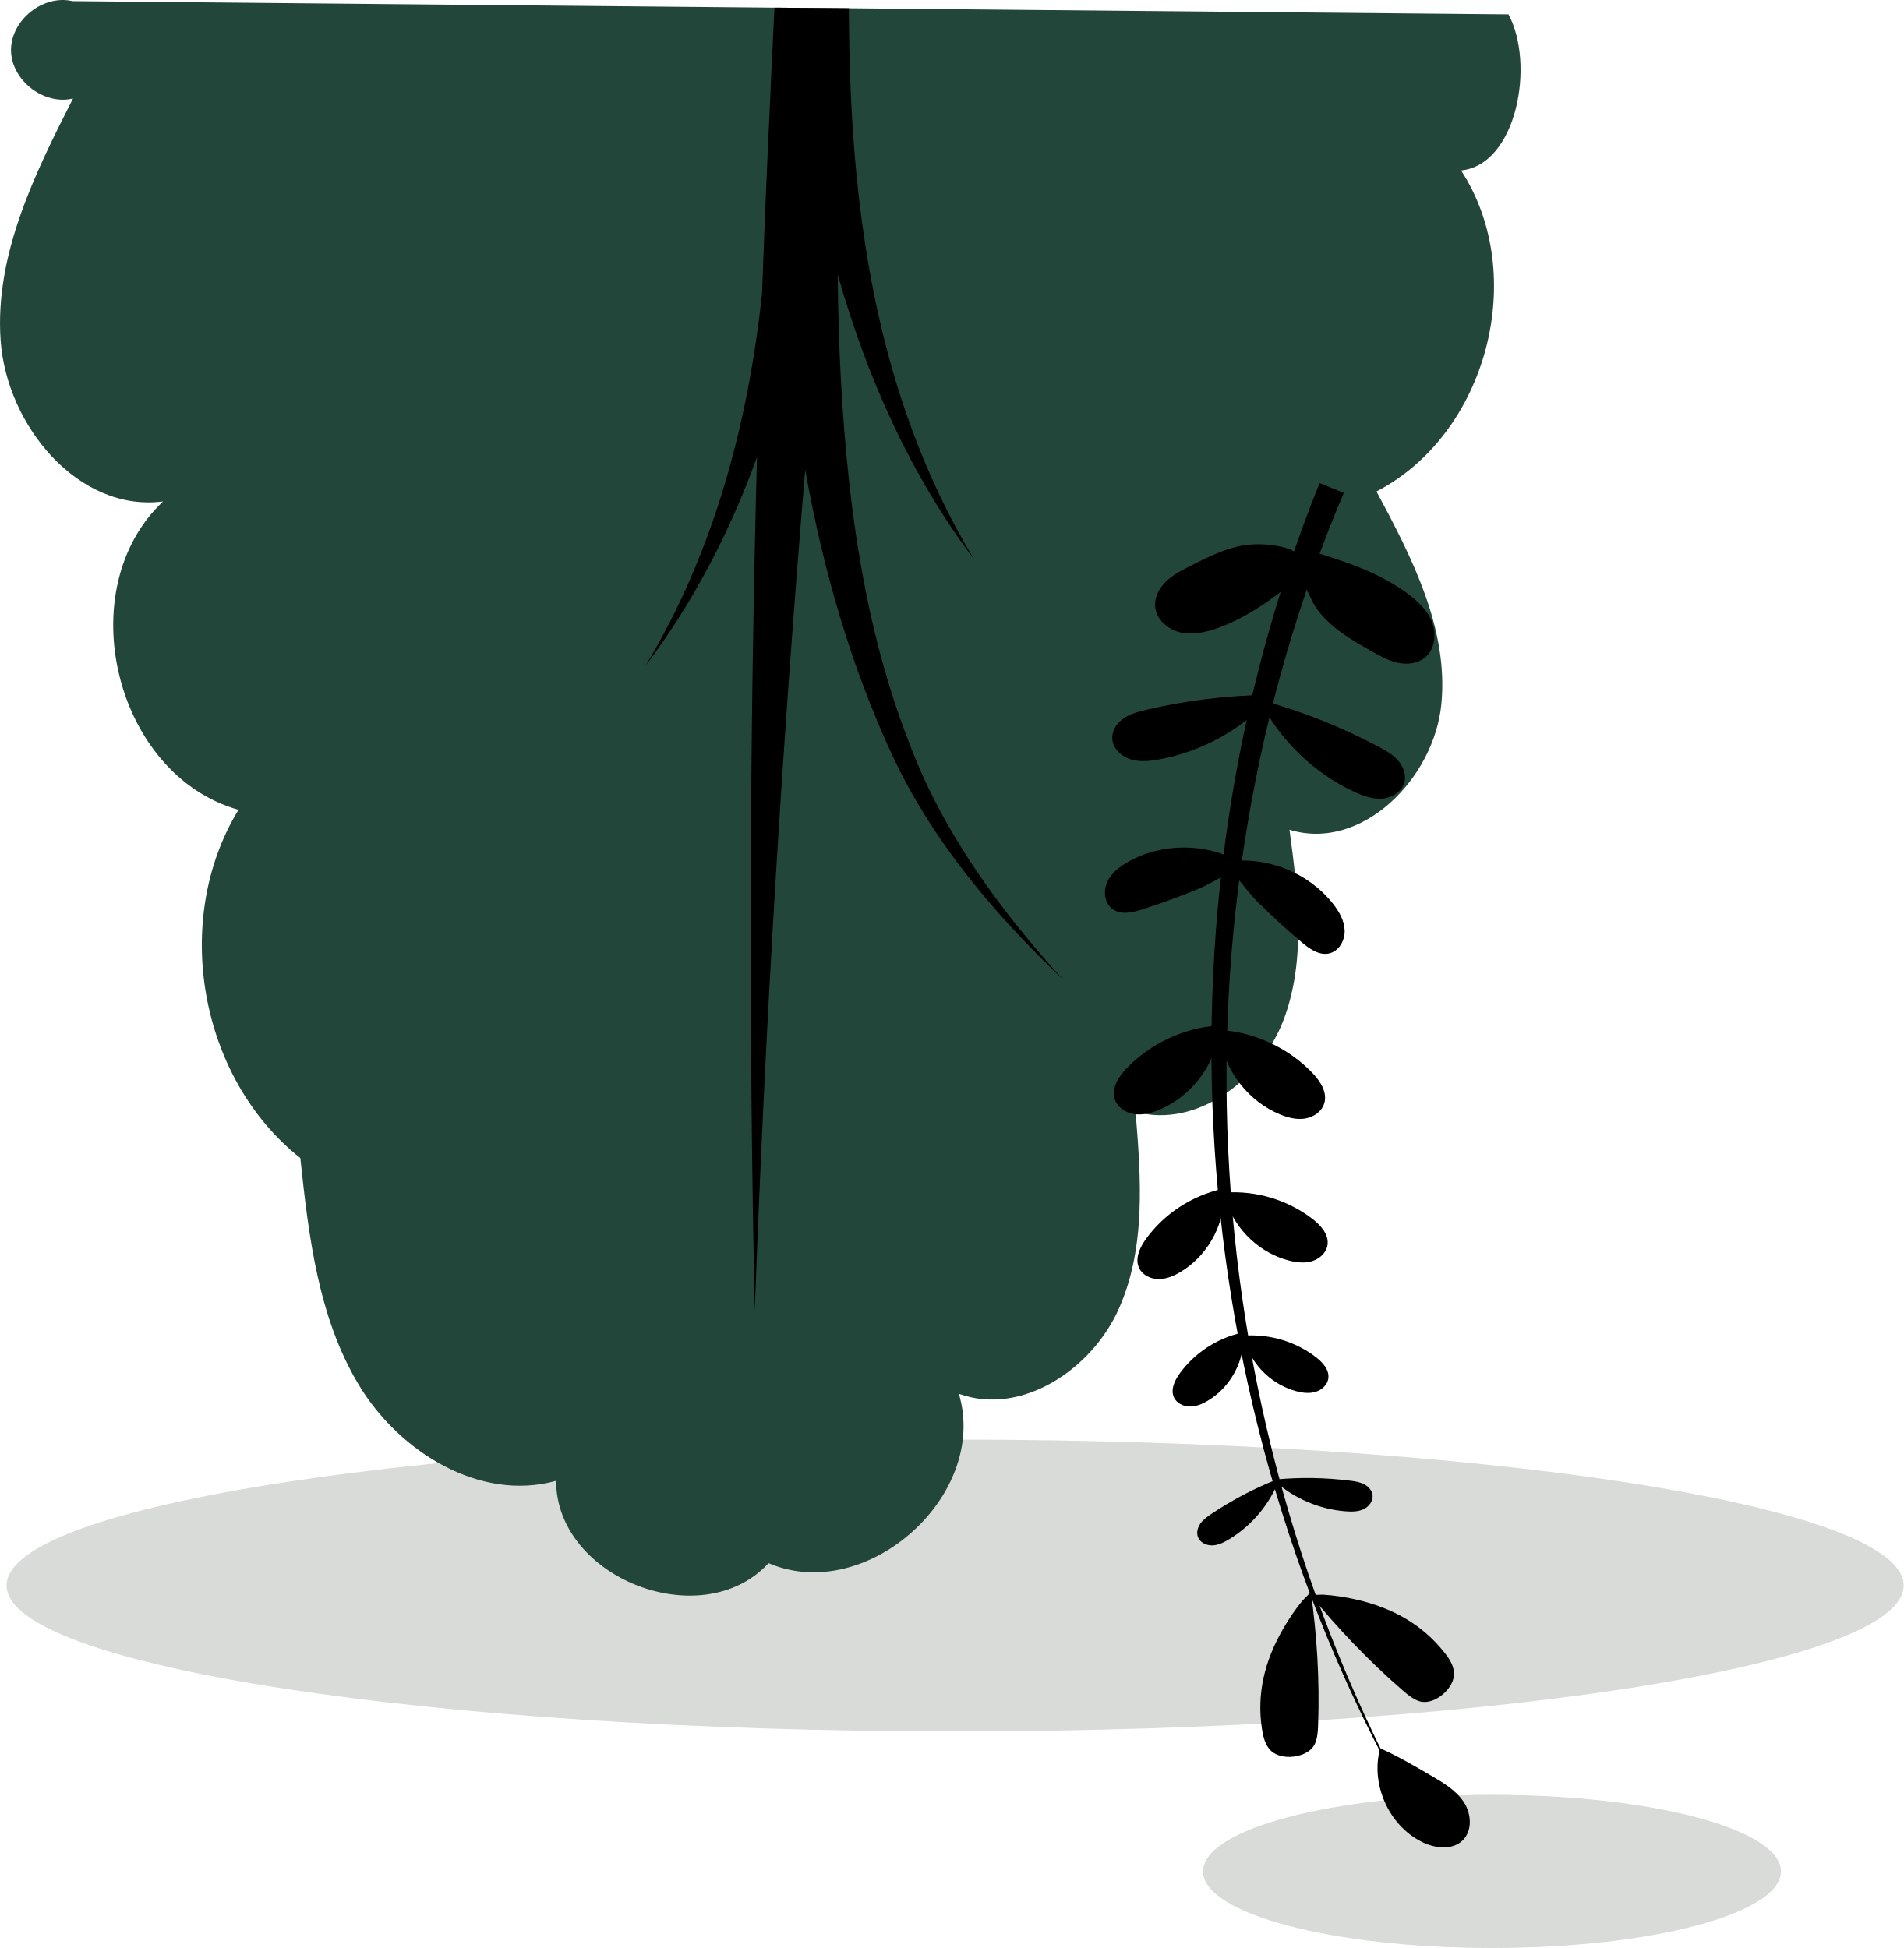
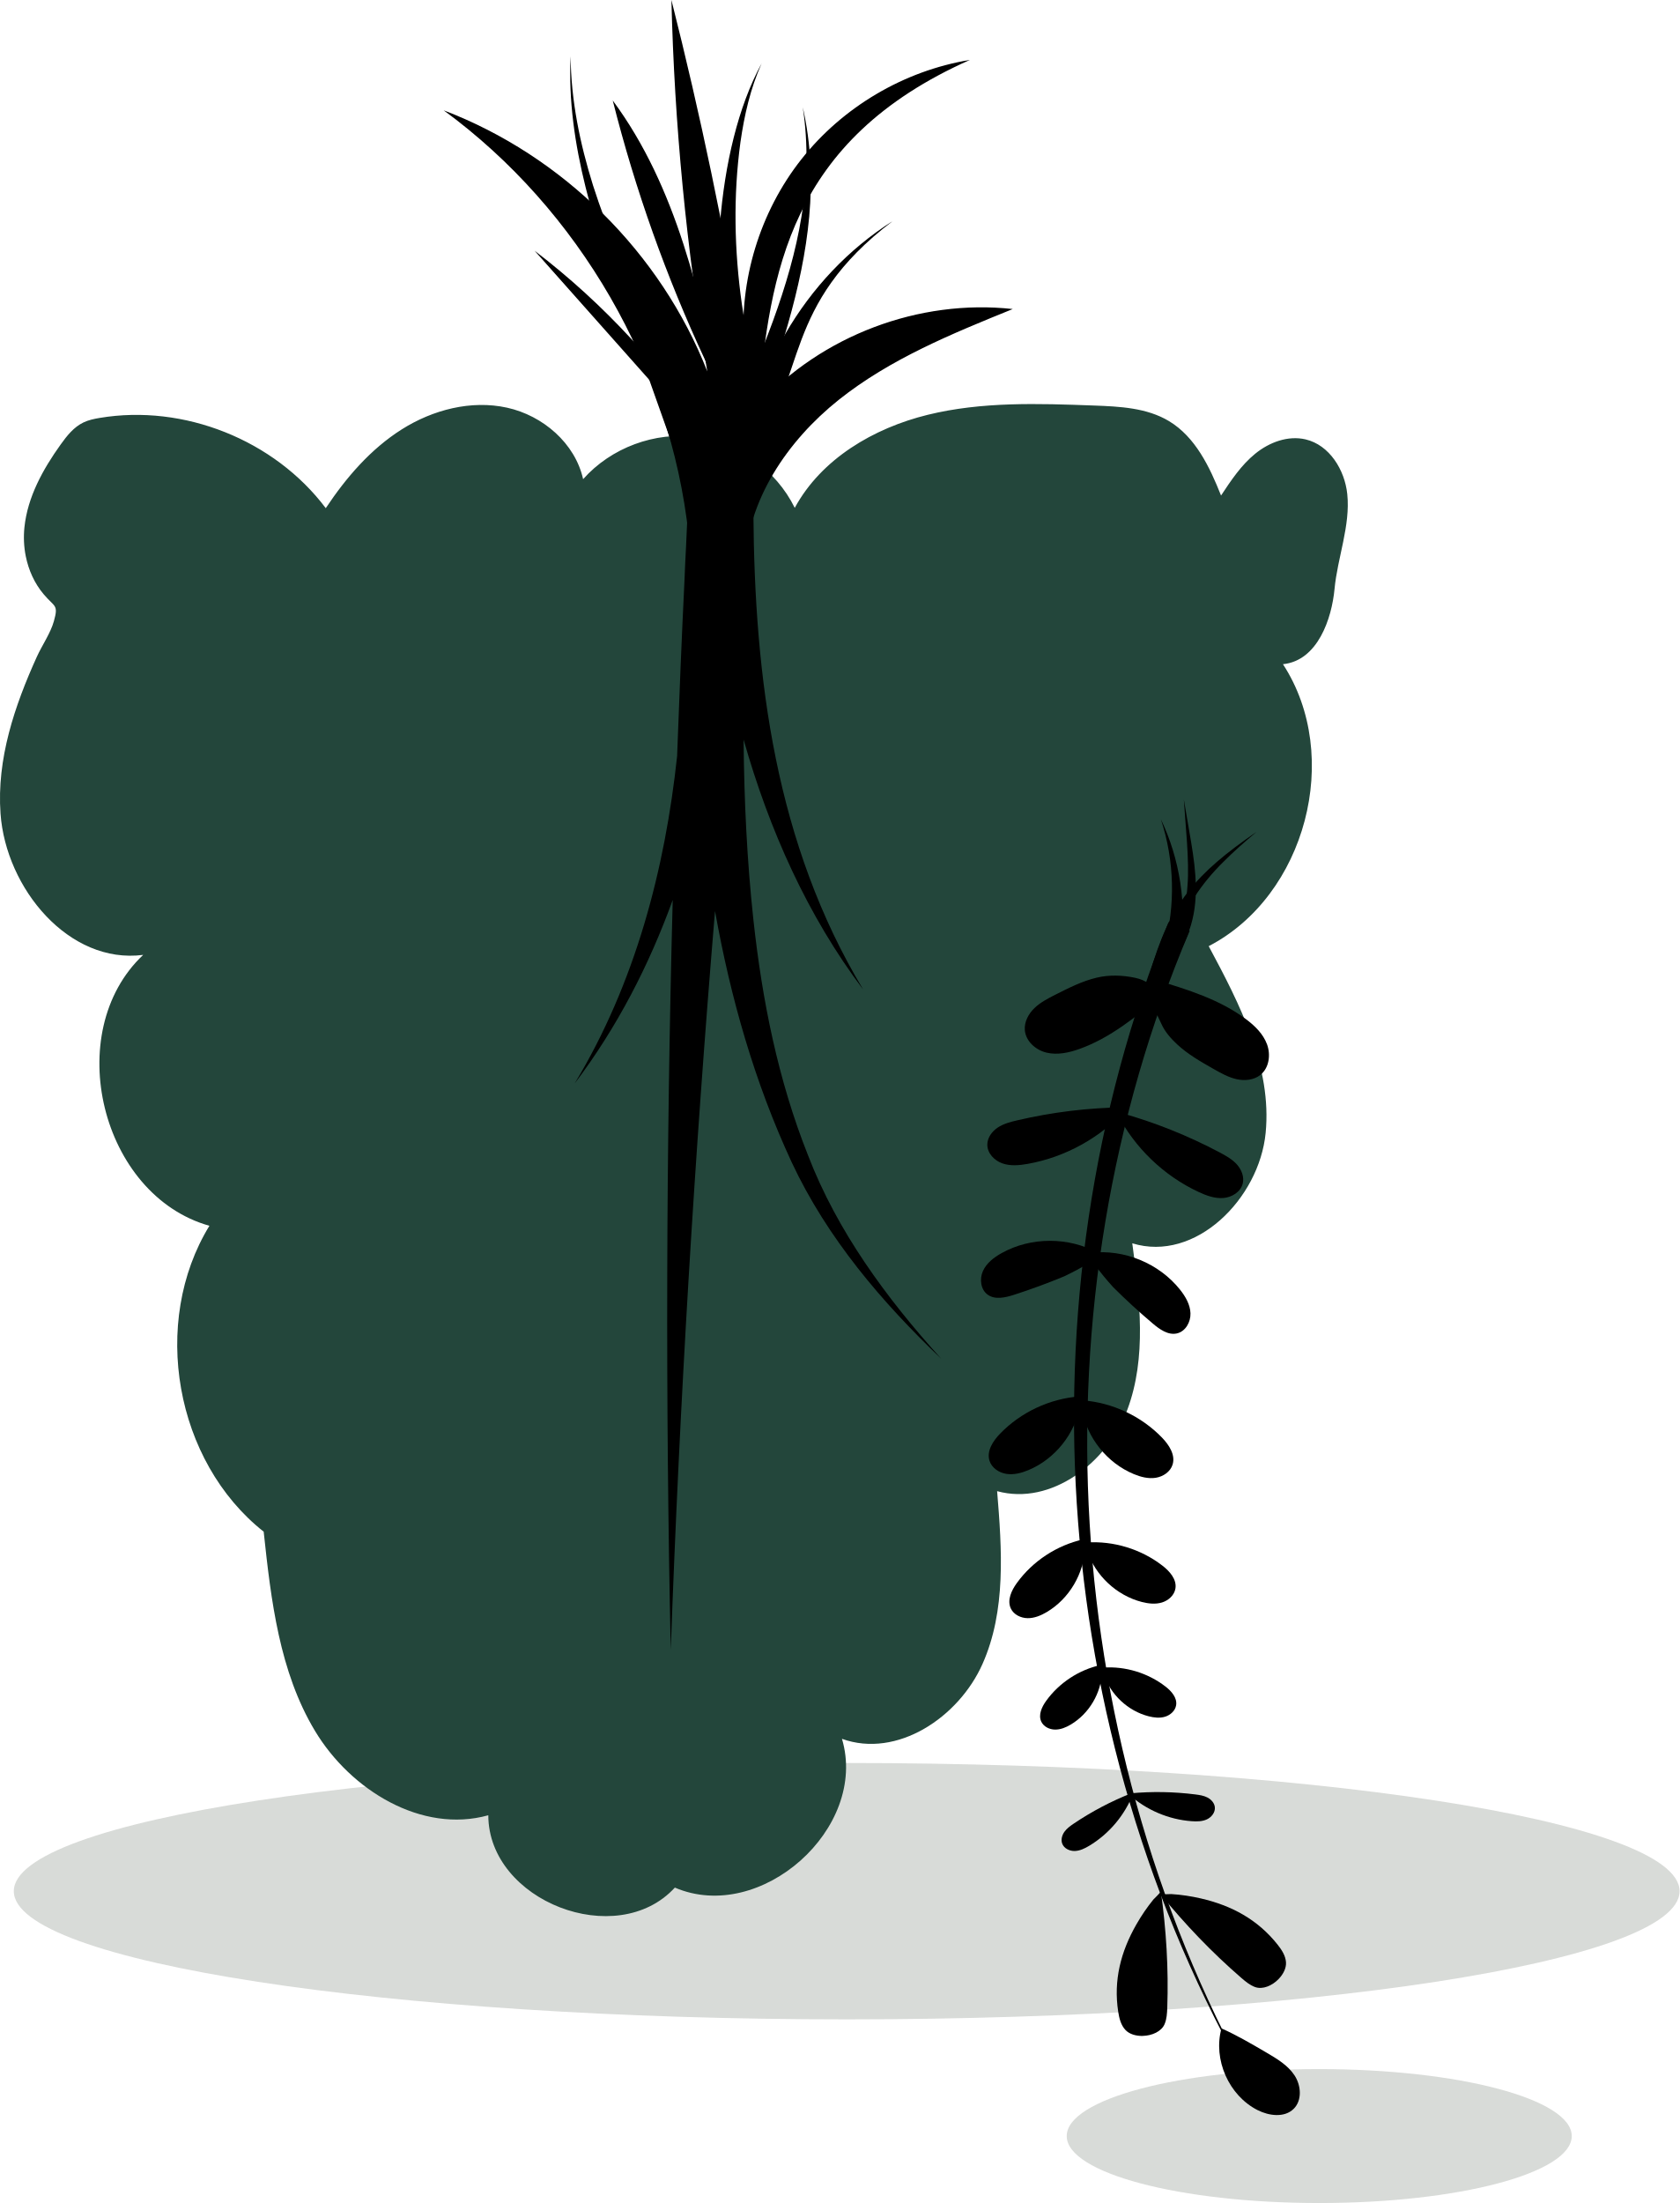
- <svg xmlns="http://www.w3.org/2000/svg" id="Camada_1" data-name="Camada 1" viewBox="0 0 598.64 612.7">
+ <svg xmlns="http://www.w3.org/2000/svg" id="Camada_1" data-name="Camada 1" viewBox="0 0 604.35 792.48">
  <defs>
    <style>
      .cls-1 {
        fill: #23463b;
      }

      .cls-2 {
        fill: #3d493a;
        opacity: .2;
      }
    </style>
  </defs>
  <g>
-     <ellipse class="cls-2" cx="300.35" cy="498.68" rx="298.28" ry="45.89" />
+     <ellipse class="cls-2" cx="304.66" cy="680.31" rx="299.69" ry="46.11" />
    <g>
-       <path class="cls-1" d="M3.46,15.77C3.46,6.24,13.62-1.82,22.83.36l220.71,2.05,23.4.19,207.41,1.92c8.38,15.54,2.69,47.31-14.9,49.1,21.42,32.86,8.18,82.93-26.6,100.96,11.19,20.84,22.7,43.29,20.4,66.88-2.3,23.53-25.13,46.48-47.76,39.51,2.69,19.95,5.24,40.86-1.79,59.65-7.1,18.86-27.24,34.4-46.61,29.09,1.73,20.91,3.26,42.77-5.24,61.89-8.5,19.12-30.63,33.89-50.32,26.79,9.53,32.03-29.16,66.43-59.85,53.26-20.78,22.63-66.75,4.86-66.81-25.89-23.85,6.65-49.36-9.01-62.08-30.24-12.72-21.16-15.73-46.67-18.35-71.29-31.78-25.13-40.6-74.93-19.44-109.52-38.87-10.93-53.13-69.31-23.72-96.99C24.68,161.16,2.11,133.92.2,107.13c-1.92-26.79,10.61-52.24,22.76-76.15-9.21,2.24-19.44-5.75-19.5-15.22Z" />
-       <path d="M203.01,209.37c21.61-35.81,32.29-76.53,36.64-117.26v-.38c.77-20.78,1.6-41.56,2.62-62.34.13-4.22.38-8.38.58-12.47.19-4.86.45-9.65.7-14.51l23.4.19v2.37c.38,59.53,7.93,118.73,39.32,170.91-19.95-26.41-33.69-57.29-42.84-89.51.19,21.74,1.21,43.28,3.52,64.51,3.13,28.77,8.82,57.35,19.56,84.33,10.42,27.11,28,51.09,47.7,72.82-21.16-20.14-40.79-43.09-53.52-70.27-13.36-28.77-21.93-58.95-27.49-90.02-7.35,87.98-12.66,176.15-15.86,264.51-1.92-89.38-1.66-178.96.7-268.47-8.44,23.27-19.82,45.46-35.04,65.6Z" />
+       <path class="cls-1" d="M9.27,200.09c-.68-3.42-.84-6.95-.48-10.41,1.13-10.9,6.65-20.86,13.03-29.77,2.24-3.13,4.73-6.28,8.2-7.94,1.83-.88,3.83-1.29,5.83-1.63,30.28-5.09,62.91,7.92,81.37,32.46,7.32-11.01,16.16-21.28,27.34-28.34s24.96-10.65,37.88-7.81c12.92,2.84,24.52,12.81,27.38,25.72,10.03-11.31,25.85-17.19,40.83-15.16,14.98,2.03,28.67,11.91,35.32,25.48,9.55-17.62,28.37-28.69,47.83-33.47,19.46-4.78,39.79-4.08,59.81-3.34,9.3.34,19.06.81,27.03,5.61,9.5,5.72,14.63,16.46,18.72,26.77,3.59-5.43,7.25-10.94,12.3-15.05s11.79-6.64,18.12-5.15c8.57,2.02,14.09,10.93,15,19.68,1.18,11.33-3.53,22.88-4.58,34.11-1,10.63-6,25.8-18.56,27.08,21.52,33.02,8.22,83.32-26.72,101.43,11.24,20.94,22.8,43.49,20.49,67.19-2.31,23.64-25.25,46.7-47.99,39.7,2.7,20.04,5.27,41.05-1.8,59.93-7.13,18.95-27.37,34.56-46.83,29.23,1.73,21.01,3.28,42.98-5.27,62.18-8.54,19.21-30.77,34.05-50.56,26.92,9.57,32.18-29.29,66.74-60.13,53.51-20.88,22.74-67.06,4.88-67.13-26.02-23.96,6.68-49.59-9.06-62.38-30.38-12.78-21.26-15.8-46.89-18.44-71.63-31.93-25.25-40.79-75.29-19.53-110.04-39.06-10.99-53.38-69.63-23.83-97.45-26.72,3.47-49.4-23.9-51.33-50.81-1.41-19.69,5.06-38.77,13.08-56.46,1.86-4.09,4.92-8.46,6.12-12.77,1.71-6.09.3-4.96-3.7-9.72-3.3-3.92-5.42-8.67-6.42-13.66Z" />
+       <path d="M206.85,389.64c21.71-35.97,32.44-76.89,36.81-117.81v-.39c.77-20.88,1.61-41.76,2.63-62.63.13-4.24.39-8.41.58-12.53.19-4.88.45-9.7.71-14.58l23.51.19v2.38c.39,59.81,7.97,119.29,39.51,171.71-20.04-26.53-33.85-57.56-43.04-89.93.19,21.84,1.22,43.49,3.53,64.82,3.15,28.91,8.86,57.62,19.66,84.73,10.47,27.24,28.14,51.33,47.92,73.17-21.26-20.24-40.98-43.3-53.77-70.6-13.43-28.91-22.03-59.23-27.62-90.45-7.39,88.39-12.72,176.98-15.93,265.76-1.93-89.81-1.67-179.8.71-269.74-8.48,23.38-19.91,45.67-35.2,65.91Z" />
+     </g>
+     <g>
+       <path d="M247.77,192.42c-6.51-60.15-39.3-116.98-88.12-152.73,42.81,16.29,78.14,51.27,94.85,93.92-7.51-44.15-11.83-88.85-12.91-133.62,10.43,41.24,19.15,82.92,26.13,124.89-1.81-23.99,5.67-48.57,20.55-67.47s37-31.97,60.74-35.86c-65.22,28.98-71.83,76.61-76.24,124.24,22.82-25.06,57.95-38.34,91.64-34.62-21.9,8.88-44.14,17.95-62.62,32.67-18.48,14.73-33,36.18-33.8,59.8-.15,4.55.18,9.23-1.25,13.56s-5.26,8.31-9.81,8.1c-4.86-.22-8.41-5.19-8.8-10.04s1.54-9.55,3.44-14.03" />
+       <path d="M256.02,159.26c-17.01-26.48-38.65-49.97-63.66-69.07,17.7,19.92,35.4,39.84,53.09,59.76" />
+       <path d="M266.76,173.69c1.56-37.67,22.57-74.02,54.45-94.16-40.06,30.42-30.73,56.06-50.07,81.46" />
+       <path d="M260,144.68c-7.92-38-16.42-77.33-39.52-108.53,8.08,32.06,19.22,63.36,33.21,93.32" />
+       <path d="M262.96,140.44c-8.2-34.14-5.86-86.63,11.09-117.62-4.06,9.01-6.23,18.66-7.62,28.32-2.64,19.3-2.22,39.04.51,58.25,1.4,9.55,3.42,19.02,6.53,27.8l-10.51,3.24h0Z" />
+       <path d="M248.3,188.32c17.44-48.54,48.72-96.17,40.56-149.72,11.99,52.73-16.12,103.97-30.1,153.14,0,0-10.45-3.42-10.45-3.42h0Z" />
+       <path d="M256.88,202.2l-31.73-89.44c-10.49-29.62-21.41-60.63-19.82-92.52.11,15.85,3.36,31.42,8.04,46.41,9.57,30.29,41.5,101.16,53.77,131.57,0,0-10.26,3.98-10.26,3.98h0Z" />
    </g>
  </g>
  <g>
-     <ellipse class="cls-2" cx="469.17" cy="588.61" rx="90.86" ry="24.09" />
-     <path d="M448,576.08c-72.81-126.81-82.51-286.73-25.43-421.05,0,0-7.61-3.1-7.61-3.1-55.14,136.79-42.63,297.89,33.04,424.15h0Z" />
-     <path d="M417.99,195.85c3.92,3.65,8.63,6.33,13.29,8.97,2.6,1.47,5.25,2.96,8.17,3.61,2.92.65,6.2.34,8.54-1.52,3.15-2.49,3.8-7.24,2.41-11.01-1.39-3.77-4.41-6.7-7.63-9.1-9.44-7.06-20.98-10.6-32.27-14.02-.27-.08-1.04,3.78-1.08,4.14-.16,1.33.08,2.49.14,3.8.13,3.06,1.64,5.1,2.8,7.76,1.22,2.8,3.41,5.3,5.63,7.37Z" />
-     <path d="M412.42,178.44c.41-.34-3.85-3.97-4.28-4.26-1.74-1.15-3.16-1.78-5.23-2.22-4.54-.96-9.32-1.12-13.85-.04-5.21,1.25-10.04,3.7-14.82,6.12-2.67,1.35-5.37,2.74-7.53,4.81-2.15,2.07-3.71,4.98-3.46,7.95.34,4,3.93,7.17,7.84,8.09,3.91.92,8.02.02,11.8-1.33,11.1-3.97,20.43-11.63,29.52-19.14Z" />
-     <path d="M396.4,220.71c6.31,12.33,16.82,22.45,29.37,28.29,2.79,1.3,5.8,2.41,8.87,2.18,3.07-.23,6.2-2.13,6.99-5.1.65-2.42-.37-5.05-2.03-6.92s-3.89-3.13-6.11-4.31c-11.44-6.08-23.54-10.92-36.01-14.39-.52,1.11,0,2.59,1.1,3.13" />
-     <path d="M399.96,219.05c-9.25,10.3-22,17.4-35.63,19.84-3.03.54-6.22.85-9.13-.16s-5.45-3.64-5.45-6.72c0-2.51,1.65-4.78,3.74-6.17,2.09-1.39,4.57-2.03,7.01-2.6,12.61-2.95,25.54-4.53,38.5-4.69.22,1.21-.66,2.51-1.86,2.74" />
-     <path d="M400.68,465.7c6.19,5.6,14.29,9.06,22.62,9.66,1.85.13,3.78.12,5.47-.67,1.68-.79,3.04-2.53,2.85-4.37-.15-1.5-1.29-2.77-2.63-3.47-1.34-.7-2.87-.93-4.36-1.12-7.75-.98-15.6-1.12-23.38-.4-.06.74.55,1.46,1.29,1.53" />
-     <path d="M402.24,465.4c-3.01,7.79-8.68,14.52-15.84,18.81-1.59.95-3.33,1.81-5.18,1.86-1.86.05-3.85-.89-4.51-2.62-.54-1.41-.09-3.05.78-4.28.88-1.23,2.14-2.12,3.39-2.97,6.48-4.36,13.43-8.02,20.7-10.89.38.63.16,1.55-.46,1.95" />
-     <path d="M409.27,296.32c2.49,2.1,5.54,4.29,8.72,3.55,3.07-.71,4.96-4.09,4.85-7.24-.11-3.15-1.8-6.03-3.76-8.5-7.54-9.47-20.12-14.65-32.14-13.24-2.56.57,7.76,12.03,8.13,12.4,4.55,4.53,9.29,8.88,14.19,13.02Z" />
-     <path d="M359.32,285.99c-3.11,1-6.76,1.86-9.42-.03-2.57-1.82-3.03-5.67-1.73-8.54,1.3-2.87,3.95-4.89,6.71-6.43,10.57-5.89,24.18-5.9,34.76-.03,2.15,1.5-11.75,8.18-12.23,8.38-5.93,2.46-11.96,4.68-18.08,6.65Z" />
-     <path d="M383.81,327.28c1.81,10.18,9.07,19.23,18.62,23.2,2.5,1.04,5.24,1.76,7.92,1.34,2.68-.42,5.28-2.17,6.07-4.76,1.07-3.49-1.28-7.07-3.81-9.69-7.49-7.74-17.87-12.61-28.61-13.41" />
-     <path d="M383.13,325.86c-1.81,10.18-9.07,19.23-18.62,23.2-2.5,1.04-5.24,1.76-7.92,1.34-2.68-.42-5.28-2.17-6.07-4.76-1.07-3.49,1.28-7.07,3.81-9.69,7.49-7.74,17.87-12.61,28.61-13.41" />
-     <path d="M385.67,378.08c2.93,8.89,10.6,16.07,19.67,18.4,2.38.61,4.92.9,7.27.18,2.35-.72,4.45-2.62,4.83-5.04.51-3.26-2.05-6.17-4.66-8.19-7.71-5.97-17.64-9-27.37-8.34" />
-     <path d="M384.88,376.9c-.31,9.36-5.65,18.4-13.7,23.19-2.11,1.25-4.47,2.25-6.92,2.22s-5.01-1.26-6.05-3.48c-1.41-2.99.23-6.5,2.17-9.17,5.72-7.9,14.4-13.59,23.92-15.7" />
-     <path d="M391.67,422.54c2.4,7.29,8.68,13.16,16.11,15.07,1.95.5,4.03.74,5.95.15,1.92-.59,3.65-2.15,3.96-4.13.42-2.67-1.68-5.05-3.82-6.71-6.31-4.89-14.45-7.37-22.42-6.83" />
-     <path d="M391.02,421.57c-.25,7.67-4.63,15.07-11.22,19-1.73,1.03-3.66,1.84-5.67,1.82-2.01-.02-4.1-1.03-4.96-2.85-1.15-2.45.19-5.32,1.78-7.52,4.68-6.47,11.8-11.14,19.59-12.86" />
-     <path d="M434,549.89c-3.08,11.19,2.66,24.16,13.01,29.39,4.13,2.09,9.68,2.79,12.97-.46,3.1-3.06,2.7-8.41.31-12.04-2.39-3.63-6.28-5.96-10.04-8.16-5.42-3.18-10.84-6.35-16.25-8.74Z" />
-     <path d="M405.65,552.59c-2.41.05-4.78-.63-6.2-2.15-1.64-1.74-2.23-4.19-2.6-6.54-1.75-11.35.93-21.66,6.58-31.5,1.79-3.12,3.82-6.12,6.1-8.91.29-.35,2.71-2.56,2.65-2.99,1.96,13.92,2.81,27.88,2.32,41.94-.07,2-.18,4.06-.96,5.9-1.13,2.67-4.55,4.17-7.89,4.24Z" />
-     <path d="M454.58,532.1c1.68-1.73,2.78-3.93,2.64-6.01-.16-2.38-1.55-4.49-3.03-6.35-7.13-9-16.51-14.05-27.56-16.6-3.51-.81-7.09-1.36-10.68-1.58-.45-.03-3.72.24-3.99-.09,8.87,10.9,18.53,21.03,29.17,30.23,1.52,1.31,3.09,2.63,4.98,3.31,2.73.99,6.15-.5,8.47-2.9Z" />
+     <ellipse class="cls-2" cx="474.69" cy="768.4" rx="90.86" ry="24.09" />
+     <path d="M453.51,755.87c-72.81-126.81-82.51-286.73-25.43-421.05,0,0-7.61-3.1-7.61-3.1-55.14,136.79-42.63,297.89,33.04,424.15h0Z" />
+     <path d="M423.5,375.63c3.92,3.65,8.63,6.33,13.29,8.97,2.6,1.47,5.25,2.96,8.17,3.61,2.92.65,6.2.34,8.54-1.52,3.15-2.49,3.8-7.24,2.41-11.01-1.39-3.77-4.41-6.7-7.63-9.1-9.44-7.06-20.98-10.6-32.27-14.02-.27-.08-1.04,3.78-1.08,4.14-.16,1.33.08,2.49.14,3.8.13,3.06,1.64,5.1,2.8,7.76,1.22,2.8,3.41,5.3,5.63,7.37Z" />
+     <path d="M417.93,358.22c.41-.34-3.85-3.97-4.28-4.26-1.74-1.15-3.16-1.78-5.23-2.22-4.54-.96-9.32-1.12-13.85-.04-5.21,1.25-10.04,3.7-14.82,6.12-2.67,1.35-5.37,2.74-7.53,4.81-2.15,2.07-3.71,4.98-3.46,7.95.34,4,3.93,7.17,7.84,8.09,3.91.92,8.02.02,11.8-1.33,11.1-3.97,20.43-11.63,29.52-19.14Z" />
+     <path d="M401.91,400.49c6.31,12.33,16.82,22.45,29.37,28.29,2.79,1.3,5.8,2.41,8.87,2.18,3.07-.23,6.2-2.13,6.99-5.1.65-2.42-.37-5.05-2.03-6.92s-3.89-3.13-6.11-4.31c-11.44-6.08-23.54-10.92-36.01-14.39-.52,1.11,0,2.59,1.1,3.13" />
+     <path d="M405.47,398.83c-9.25,10.3-22,17.4-35.63,19.84-3.03.54-6.22.85-9.13-.16-2.91-1.01-5.45-3.64-5.45-6.72,0-2.51,1.65-4.78,3.74-6.17,2.09-1.39,4.57-2.03,7.01-2.6,12.61-2.95,25.54-4.53,38.5-4.69.22,1.21-.66,2.51-1.86,2.74" />
+     <path d="M406.19,645.48c6.19,5.6,14.29,9.06,22.62,9.66,1.85.13,3.78.12,5.47-.67,1.68-.79,3.04-2.53,2.85-4.37-.15-1.5-1.29-2.77-2.63-3.47-1.34-.7-2.87-.93-4.36-1.12-7.75-.98-15.6-1.12-23.38-.4-.06.74.55,1.46,1.29,1.53" />
+     <path d="M407.75,645.18c-3.01,7.79-8.68,14.52-15.84,18.81-1.59.95-3.33,1.81-5.18,1.86-1.86.05-3.85-.89-4.51-2.62-.54-1.41-.09-3.05.78-4.28.88-1.23,2.14-2.12,3.39-2.97,6.48-4.36,13.43-8.02,20.7-10.89.38.63.16,1.55-.46,1.95" />
+     <path d="M414.79,476.11c2.49,2.1,5.54,4.29,8.72,3.55,3.07-.71,4.96-4.09,4.85-7.24-.11-3.15-1.8-6.03-3.76-8.5-7.54-9.47-20.12-14.65-32.14-13.24-2.56.57,7.76,12.03,8.13,12.4,4.55,4.53,9.29,8.88,14.19,13.02Z" />
+     <path d="M364.84,465.78c-3.11,1-6.76,1.86-9.42-.03-2.57-1.82-3.03-5.67-1.73-8.54,1.3-2.87,3.95-4.89,6.71-6.43,10.57-5.89,24.18-5.9,34.76-.03,2.15,1.5-11.75,8.18-12.23,8.38-5.93,2.46-11.96,4.68-18.08,6.65Z" />
+     <path d="M389.32,507.06c1.81,10.18,9.07,19.23,18.62,23.2,2.5,1.04,5.24,1.76,7.92,1.34,2.68-.42,5.28-2.17,6.07-4.76,1.07-3.49-1.28-7.07-3.81-9.69-7.49-7.74-17.87-12.61-28.61-13.41" />
+     <path d="M388.64,505.65c-1.81,10.18-9.07,19.23-18.62,23.2-2.5,1.04-5.24,1.76-7.92,1.34-2.68-.42-5.28-2.17-6.07-4.76-1.07-3.49,1.28-7.07,3.81-9.69,7.49-7.74,17.87-12.61,28.61-13.41" />
+     <path d="M391.18,557.87c2.93,8.89,10.6,16.07,19.67,18.4,2.38.61,4.92.9,7.27.18,2.35-.72,4.45-2.62,4.83-5.04.51-3.26-2.05-6.17-4.66-8.19-7.71-5.97-17.64-9-27.37-8.34" />
+     <path d="M390.39,556.69c-.31,9.36-5.65,18.4-13.7,23.19-2.11,1.25-4.47,2.25-6.92,2.22s-5.01-1.26-6.05-3.48c-1.41-2.99.23-6.5,2.17-9.17,5.72-7.9,14.4-13.59,23.92-15.7" />
+     <path d="M397.18,602.32c2.4,7.29,8.68,13.16,16.11,15.07,1.95.5,4.03.74,5.95.15,1.92-.59,3.65-2.15,3.96-4.13.42-2.67-1.68-5.05-3.82-6.71-6.31-4.89-14.45-7.37-22.42-6.83" />
+     <path d="M396.53,601.36c-.25,7.67-4.63,15.07-11.22,19-1.73,1.03-3.66,1.84-5.67,1.82-2.01-.02-4.1-1.03-4.96-2.85-1.15-2.45.19-5.32,1.78-7.52,4.68-6.47,11.8-11.14,19.59-12.86" />
+     <path d="M439.51,729.68c-3.08,11.19,2.66,24.16,13.01,29.39,4.13,2.09,9.68,2.79,12.97-.46,3.1-3.06,2.7-8.41.31-12.04-2.39-3.63-6.28-5.96-10.04-8.16-5.42-3.18-10.84-6.35-16.25-8.74Z" />
+     <path d="M411.16,732.38c-2.41.05-4.78-.63-6.2-2.15-1.64-1.74-2.23-4.19-2.6-6.54-1.75-11.35.93-21.66,6.58-31.5,1.79-3.12,3.82-6.12,6.1-8.91.29-.35,2.71-2.56,2.65-2.99,1.96,13.92,2.81,27.88,2.32,41.94-.07,2-.18,4.06-.96,5.9-1.13,2.67-4.55,4.17-7.89,4.24Z" />
+     <path d="M460.09,711.89c1.68-1.73,2.78-3.93,2.64-6.01-.16-2.38-1.55-4.49-3.03-6.35-7.13-9-16.51-14.05-27.56-16.6-3.51-.81-7.09-1.36-10.68-1.58-.45-.03-3.72.24-3.99-.09,8.87,10.9,18.53,21.03,29.17,30.23,1.52,1.31,3.09,2.63,4.98,3.31,2.73.99,6.15-.5,8.47-2.9Z" />
+     <g>
+       <path d="M418.94,340.4c4.02-14.6,3.71-30.71-1.22-45.66,6.79,14.2,9.4,30.69,7.1,46.87-.74,4.17-6.84,2.92-5.88-1.21h0Z" />
+       <path d="M413.58,350.83c7.19-25.92,16.72-36.55,38.54-51.58-4.15,3.5-8.23,7.07-12.03,10.9-7.61,7.52-13.73,16.35-16.85,26.62-1.64,5.02-2.81,10.22-3.84,15.48-.94,4.03-6.85,2.61-5.83-1.42h0Z" />
+       <path d="M415.57,345.51c6.61-7.62,11.15-16.7,11.72-26.91.75-8.9-.77-21.99-1.32-31.04,0,0,2.63,15.42,2.63,15.42,1.74,10.42,2.99,21.45-.7,31.74-1.78,5.2-4.49,10.01-7.57,14.46-.94,1.36-2.82,1.7-4.18.76-1.46-1-1.73-3.09-.57-4.42h0Z" />
+     </g>
  </g>
</svg>
